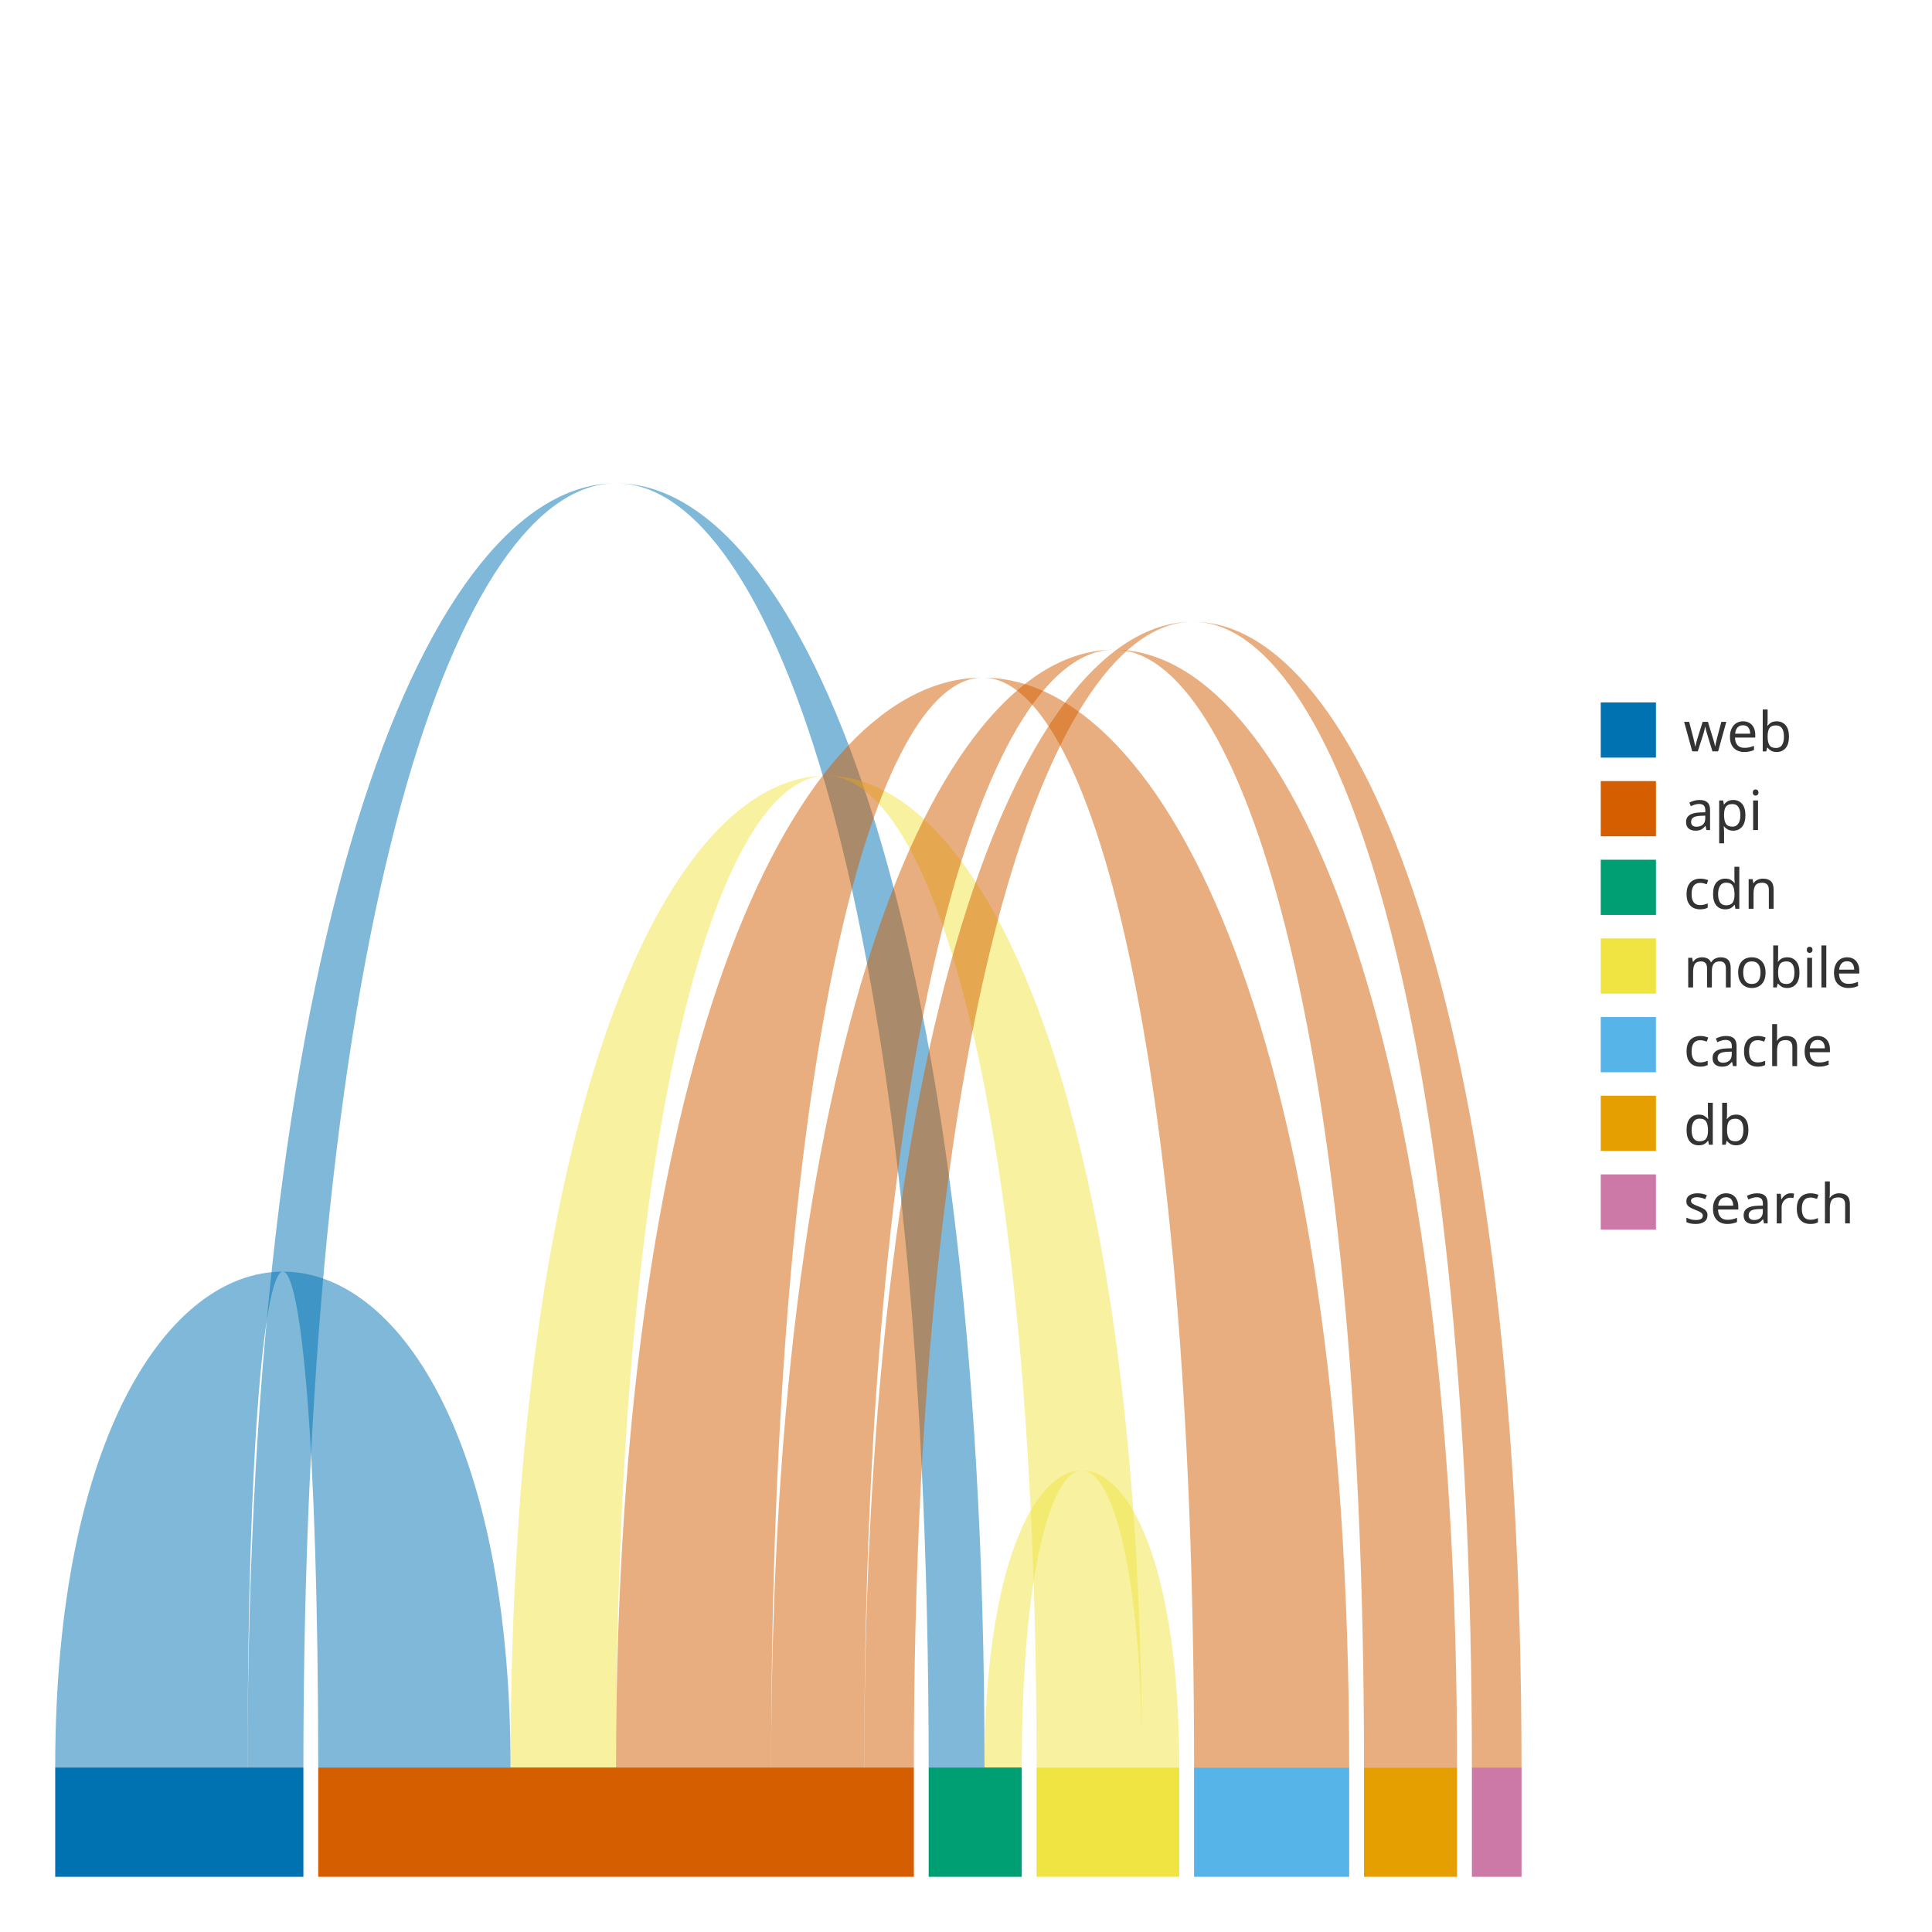
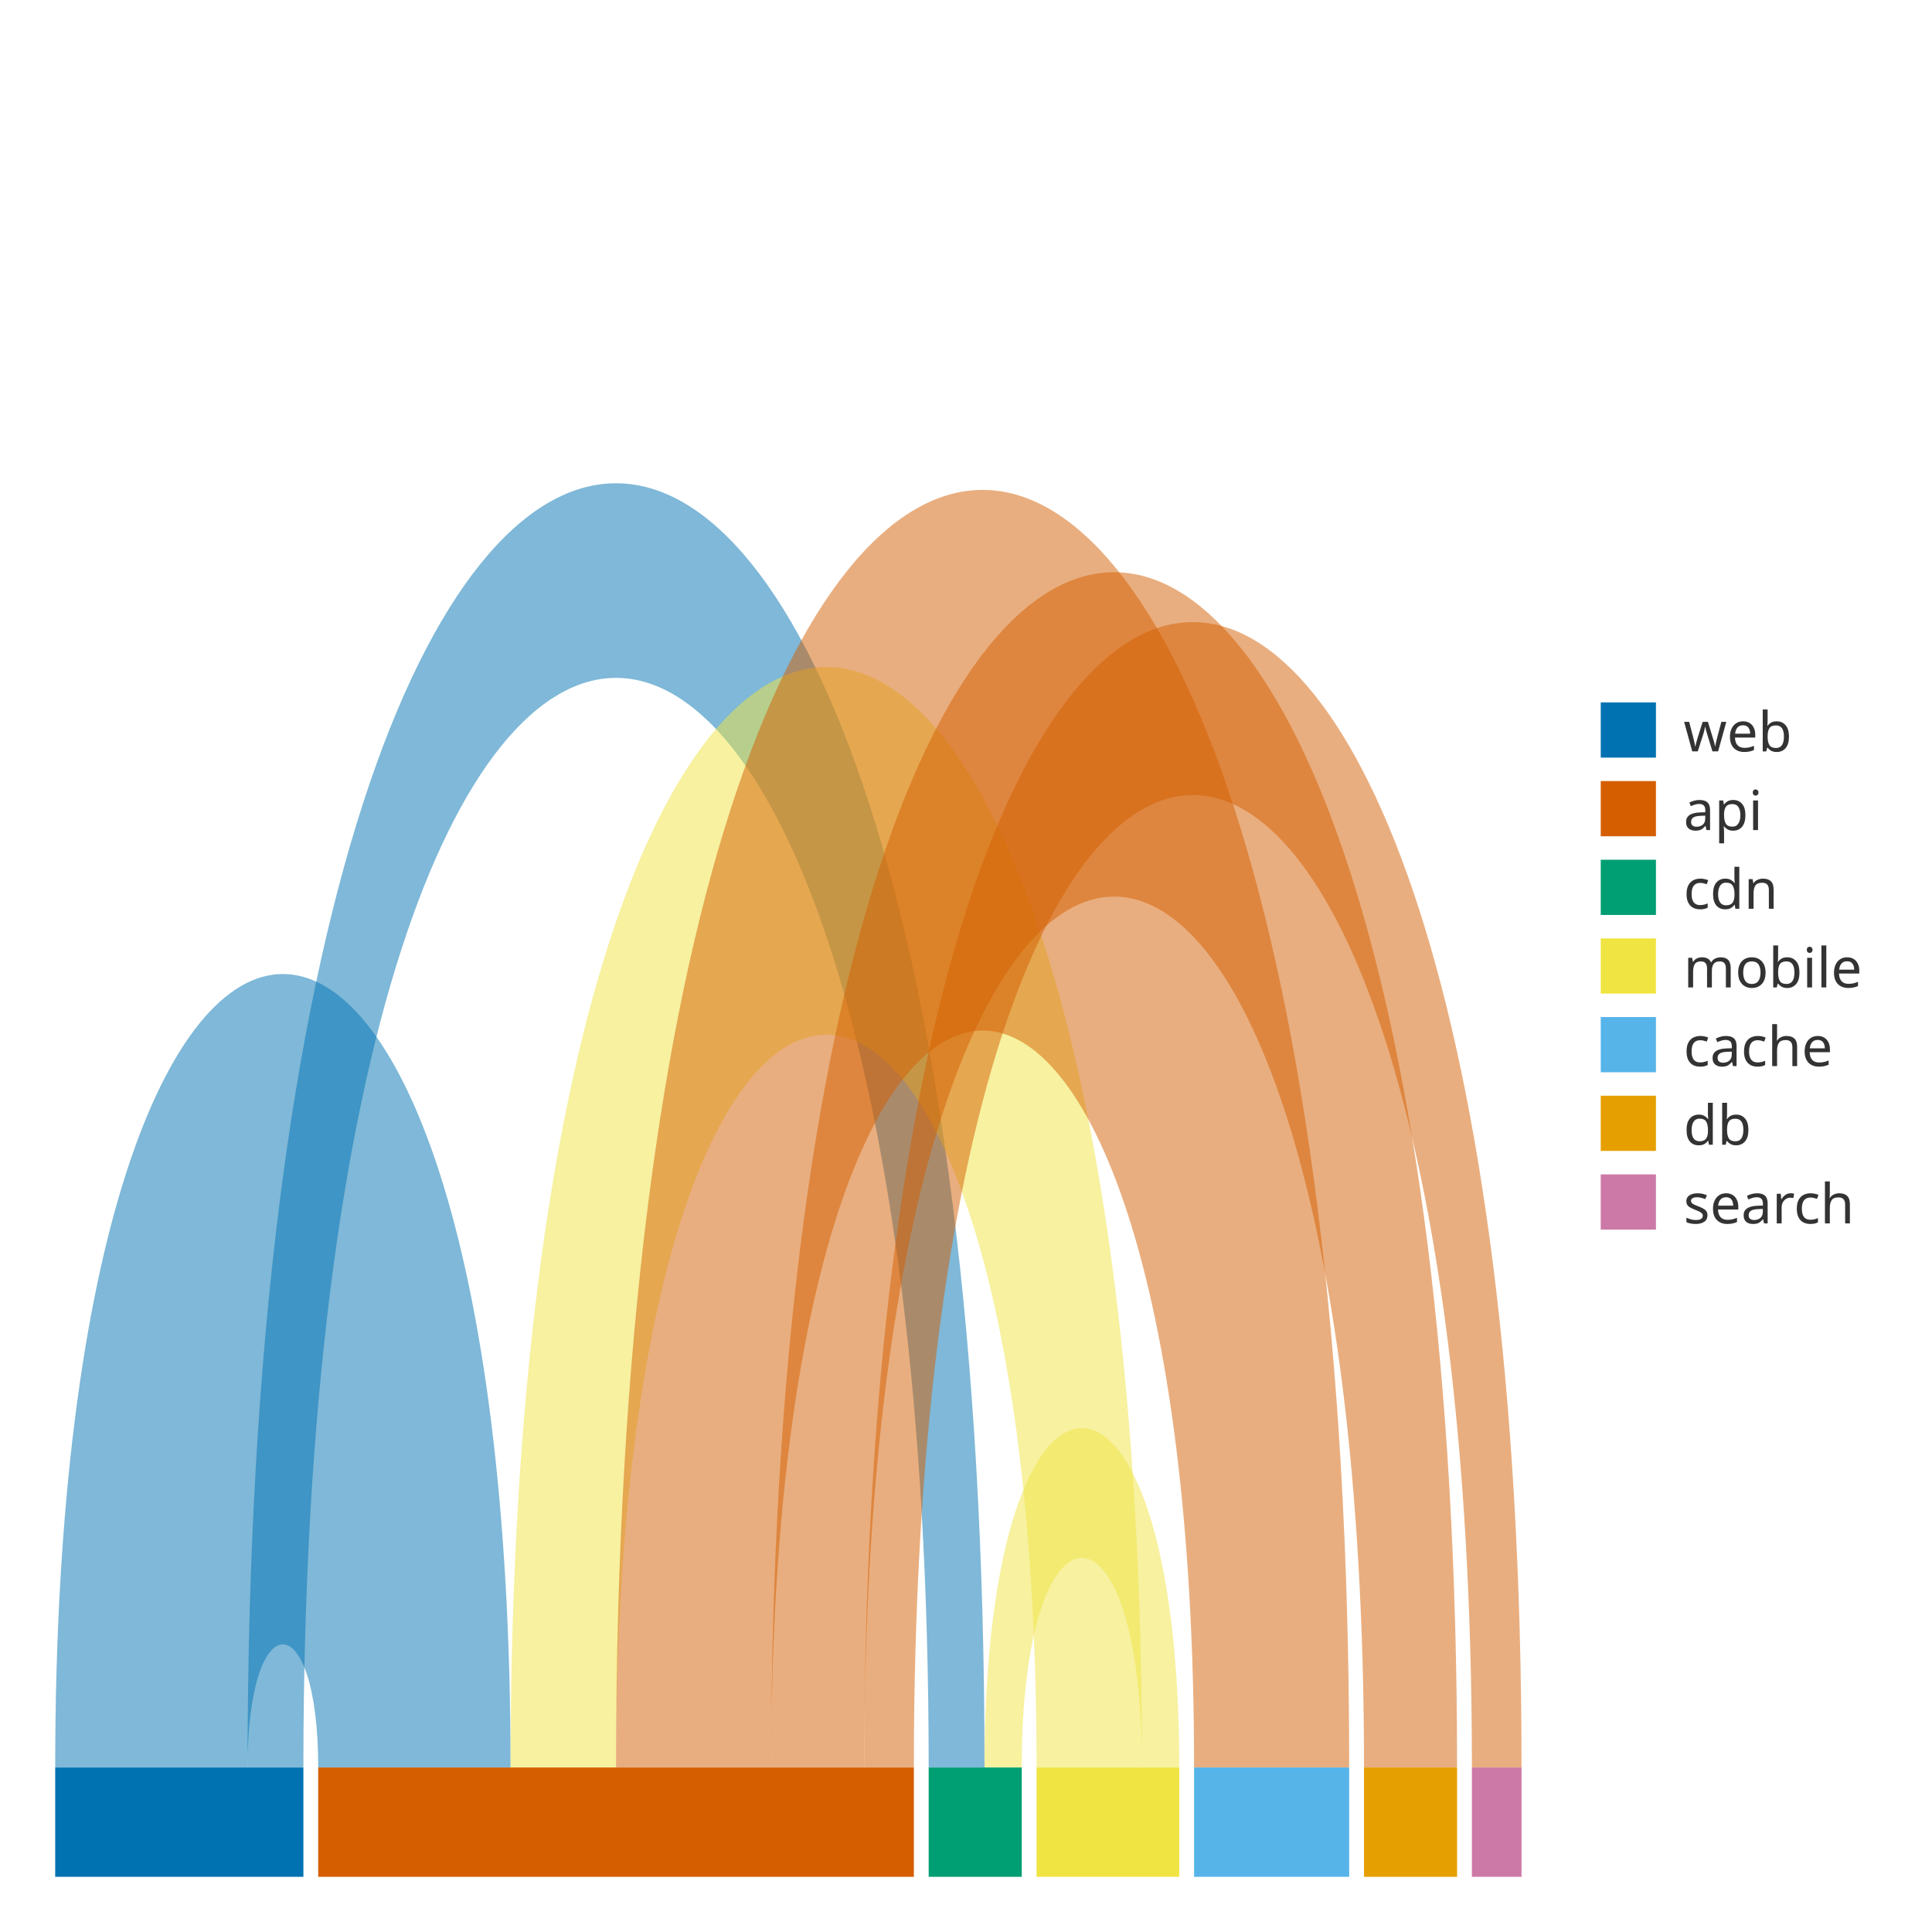
<svg xmlns="http://www.w3.org/2000/svg" width="420" height="420" viewBox="0 0 420 420">
  <defs>
    <clipPath id="c1">
      <path d="M12,12 L333.988,12 L333.988,408 L12,408 Z" />
    </clipPath>
  </defs>
  <path d="M0,0 L420,0 L420,420 L0,420 Z" fill="#ffffff" />
  <g clip-path="url(#c1)">
-     <path d="M12,384.24 L53.815,384.24 C53.815,240.507 69.175,240.507 69.175,384.24 L110.99,384.24 C110.99,240.507 12,240.507 12,384.24 Z" fill="#0072b2" fill-opacity="0.5" />
-     <path d="M53.815,384.24 L65.955,384.24 C65.955,12 201.886,12 201.886,384.24 L214.026,384.24 C214.026,12 53.815,12 53.815,384.24 Z" fill="#0072b2" fill-opacity="0.5" />
-     <path d="M225.339,384.24 L248.27,384.24 C248.27,96.774 110.99,96.774 110.99,384.24 L133.92,384.24 C133.92,96.774 225.339,96.774 225.339,384.24 Z" fill="#f0e442" fill-opacity="0.5" />
-     <path d="M248.27,384.24 L256.363,384.24 C256.363,298.153 214.026,298.153 214.026,384.24 L222.119,384.24 C222.119,298.153 248.27,298.153 248.27,384.24 Z" fill="#f0e442" fill-opacity="0.5" />
-     <path d="M133.92,384.24 L167.642,384.24 C167.642,68.334 259.583,68.334 259.583,384.24 L293.304,384.24 C293.304,68.334 133.92,68.334 133.92,384.24 Z" fill="#d55e00" fill-opacity="0.5" />
-     <path d="M167.642,384.24 L187.875,384.24 C187.875,60.239 296.524,60.239 296.524,384.24 L316.757,384.24 C316.757,60.239 167.642,60.239 167.642,384.24 Z" fill="#d55e00" fill-opacity="0.5" />
-     <path d="M187.875,384.24 L198.666,384.24 C198.666,52.145 319.977,52.145 319.977,384.24 L330.768,384.24 C330.768,52.145 187.875,52.145 187.875,384.24 Z" fill="#d55e00" fill-opacity="0.5" />
+     <path d="M12,384.24 L53.815,384.24 C53.815,348.553 69.175,348.553 69.175,384.24 L110.99,384.24 C110.99,154.244 12,154.244 12,384.24 Z" fill="#0072b2" fill-opacity="0.5" />
+     <path d="M53.815,384.24 L65.955,384.24 C65.955,68.412 201.886,68.412 201.886,384.24 L214.026,384.24 C214.026,12 53.815,12 53.815,384.24 Z" fill="#0072b2" fill-opacity="0.5" />
+     <path d="M225.339,384.24 L248.27,384.24 C248.27,65.278 110.99,65.278 110.99,384.24 L133.92,384.24 C133.92,171.835 225.339,171.835 225.339,384.24 Z" fill="#f0e442" fill-opacity="0.5" />
+     <path d="M248.27,384.24 L256.363,384.24 C256.363,285.872 214.026,285.872 214.026,384.24 L222.119,384.24 C222.119,323.481 248.27,323.481 248.27,384.24 Z" fill="#f0e442" fill-opacity="0.5" />
+     <path d="M133.92,384.24 L167.642,384.24 C167.642,170.622 259.583,170.622 259.583,384.24 L293.304,384.24 C293.304,13.921 133.92,13.921 133.92,384.24 Z" fill="#d55e00" fill-opacity="0.5" />
+     <path d="M167.642,384.24 L187.875,384.24 C187.875,131.8 296.524,131.8 296.524,384.24 L316.757,384.24 C316.757,37.78 167.642,37.78 167.642,384.24 Z" fill="#d55e00" fill-opacity="0.5" />
+     <path d="M187.875,384.24 L198.666,384.24 C198.666,102.381 319.977,102.381 319.977,384.24 L330.768,384.24 C330.768,52.237 187.875,52.237 187.875,384.24 Z" fill="#d55e00" fill-opacity="0.5" />
    <path d="M12,408 L65.955,408 L65.955,384.24 L12,384.24 Z" fill="#0072b2" />
    <path d="M69.175,408 L198.666,408 L198.666,384.24 L69.175,384.24 Z" fill="#d55e00" />
    <path d="M201.886,408 L222.119,408 L222.119,384.24 L201.886,384.24 Z" fill="#009e73" />
    <path d="M225.339,408 L256.363,408 L256.363,384.24 L225.339,384.24 Z" fill="#f0e442" />
    <path d="M259.583,408 L293.304,408 L293.304,384.24 L259.583,384.24 Z" fill="#56b4e9" />
    <path d="M296.524,408 L316.757,408 L316.757,384.24 L296.524,384.24 Z" fill="#e69f00" />
    <path d="M319.977,408 L330.768,408 L330.768,384.24 L319.977,384.24 Z" fill="#cc79a7" />
  </g>
  <path d="M347.988,152.7 L359.988,152.7 L359.988,164.7 L347.988,164.7 Z" fill="#0072b2" />
  <text x="365.988" y="158.7" font-family="sans-serif" font-size="12" dominant-baseline="central" fill="#333333">web</text>
  <path d="M347.988,169.8 L359.988,169.8 L359.988,181.8 L347.988,181.8 Z" fill="#d55e00" />
  <text x="365.988" y="175.8" font-family="sans-serif" font-size="12" dominant-baseline="central" fill="#333333">api</text>
  <path d="M347.988,186.9 L359.988,186.9 L359.988,198.9 L347.988,198.9 Z" fill="#009e73" />
  <text x="365.988" y="192.9" font-family="sans-serif" font-size="12" dominant-baseline="central" fill="#333333">cdn</text>
  <path d="M347.988,204 L359.988,204 L359.988,216 L347.988,216 Z" fill="#f0e442" />
  <text x="365.988" y="210" font-family="sans-serif" font-size="12" dominant-baseline="central" fill="#333333">mobile</text>
  <path d="M347.988,221.1 L359.988,221.1 L359.988,233.1 L347.988,233.1 Z" fill="#56b4e9" />
  <text x="365.988" y="227.1" font-family="sans-serif" font-size="12" dominant-baseline="central" fill="#333333">cache</text>
  <path d="M347.988,238.2 L359.988,238.2 L359.988,250.2 L347.988,250.2 Z" fill="#e69f00" />
  <text x="365.988" y="244.2" font-family="sans-serif" font-size="12" dominant-baseline="central" fill="#333333">db</text>
  <path d="M347.988,255.3 L359.988,255.3 L359.988,267.3 L347.988,267.3 Z" fill="#cc79a7" />
  <text x="365.988" y="261.3" font-family="sans-serif" font-size="12" dominant-baseline="central" fill="#333333">search</text>
</svg>
